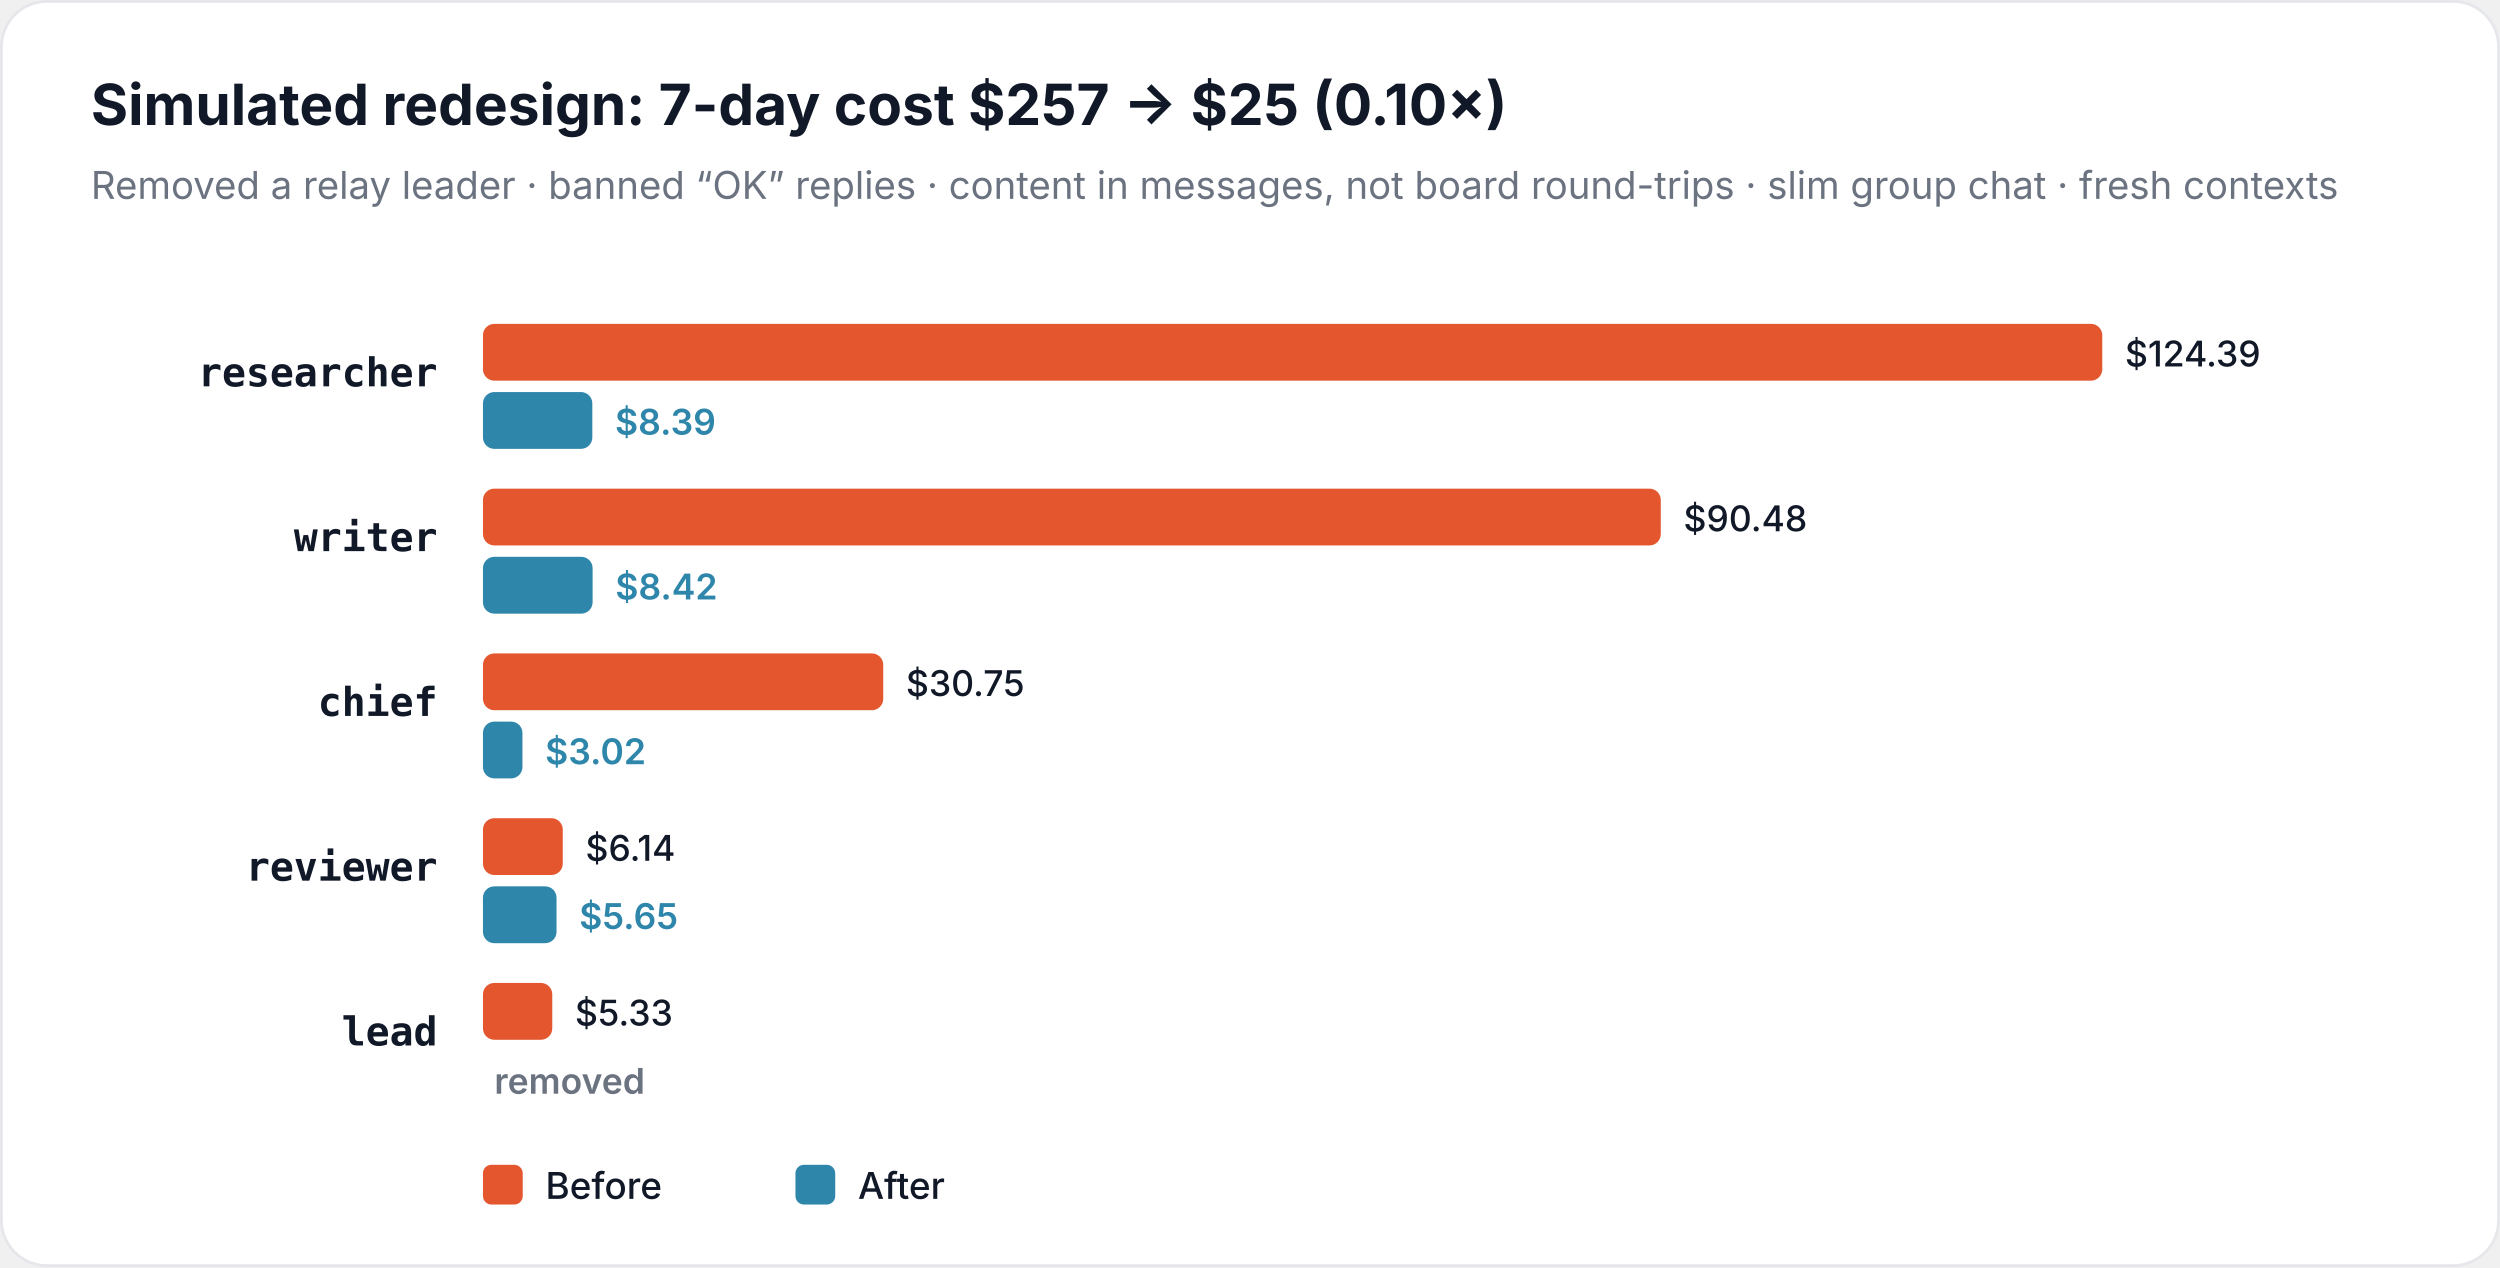
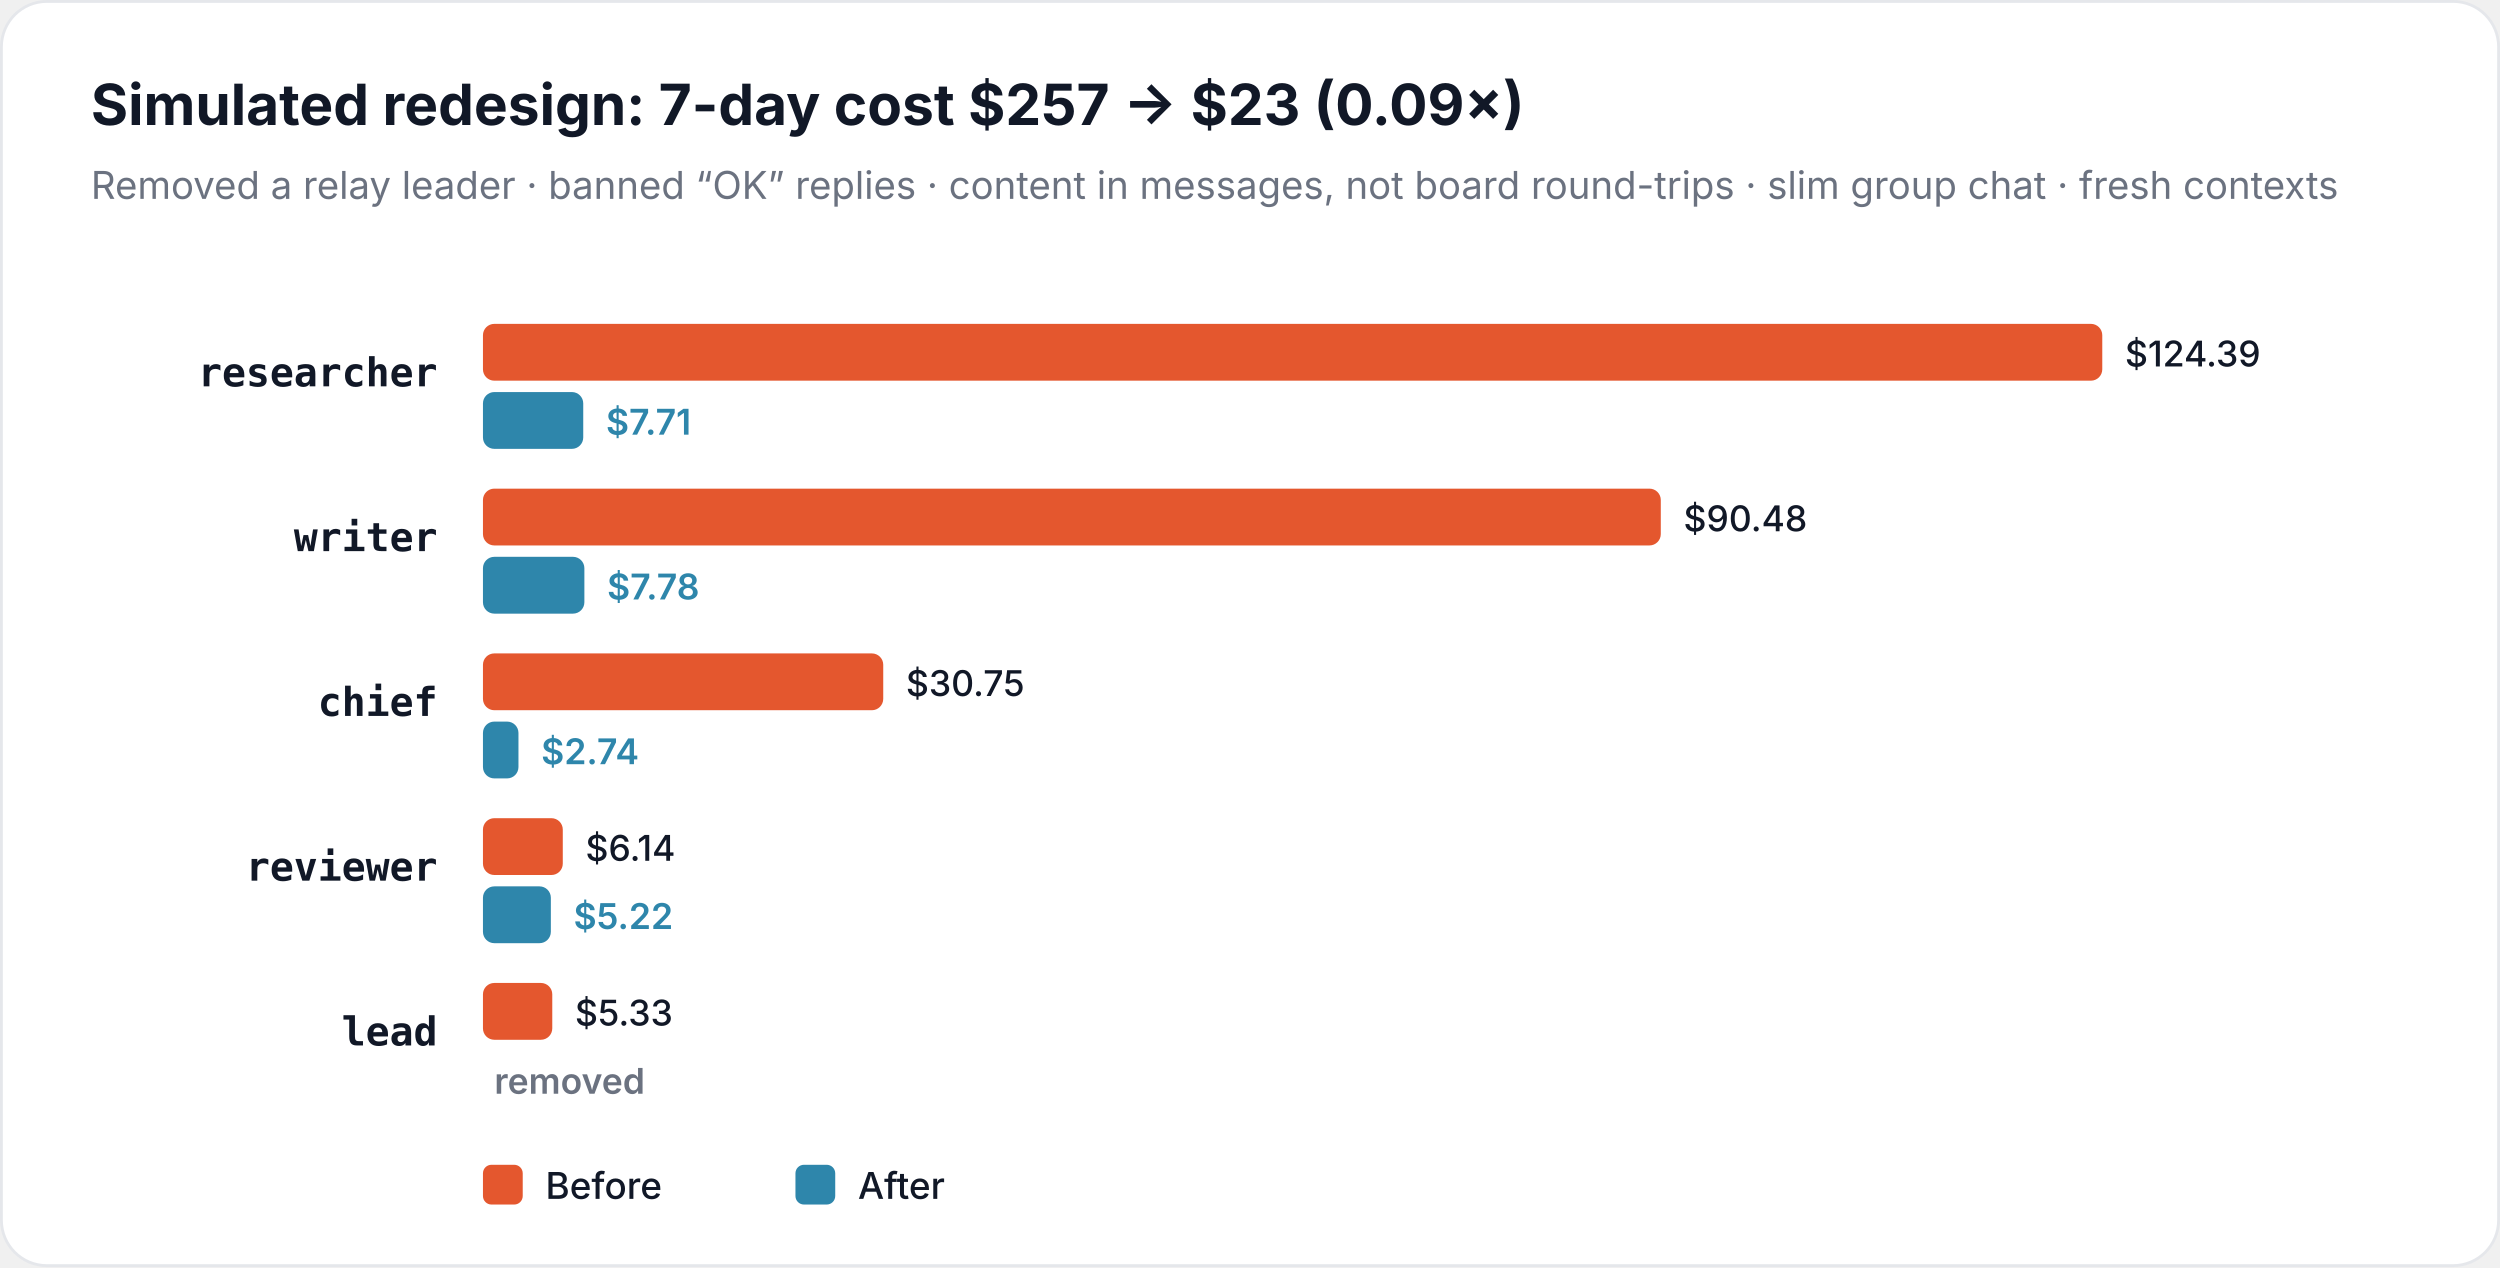
- <svg xmlns="http://www.w3.org/2000/svg" viewBox="0 0 880 446" width="880" height="446" role="img" aria-label="Simulated redesign: 7-day cost $257 → $25 (0.10×)">
+ <svg xmlns="http://www.w3.org/2000/svg" viewBox="0 0 880 446" width="880" height="446" role="img" aria-label="Simulated redesign: 7-day cost $257 → $23 (0.09×)">
  <rect x="0.5" y="0.5" width="879.0" height="445.0" rx="16" fill="#FFFFFF" stroke="#E5E7EB" />
-   <text x="32.0" y="44.0" font-family="Inter, -apple-system, 'Segoe UI', Helvetica, Arial, 'Noto Sans CJK TC', 'Noto Sans TC', 'PingFang TC', 'Microsoft JhengHei', sans-serif" font-size="20" font-weight="700" fill="#111827" text-anchor="start">Simulated redesign: 7-day cost $257 → $25 (0.10×)</text>
+   <text x="32.0" y="44.0" font-family="Inter, -apple-system, 'Segoe UI', Helvetica, Arial, 'Noto Sans CJK TC', 'Noto Sans TC', 'PingFang TC', 'Microsoft JhengHei', sans-serif" font-size="20" font-weight="700" fill="#111827" text-anchor="start">Simulated redesign: 7-day cost $257 → $23 (0.09×)</text>
  <text x="32.0" y="70.0" font-family="Inter, -apple-system, 'Segoe UI', Helvetica, Arial, 'Noto Sans CJK TC', 'Noto Sans TC', 'PingFang TC', 'Microsoft JhengHei', sans-serif" font-size="13.5" font-weight="400" fill="#6B7280" text-anchor="start">Removed a relay leader · banned “OK” replies · content in messages, not board round-trips · slim group chat · fresh contexts</text>
  <text x="154.0" y="136.0" font-family="'JetBrains Mono', 'SF Mono', Menlo, Consolas, monospace" font-size="14" font-weight="600" fill="#111827" text-anchor="end">researcher</text>
  <rect x="170.0" y="114.0" width="570.0" height="20.0" rx="4" fill="#E4572E" />
  <text x="748.0" y="129.0" font-family="Inter, -apple-system, 'Segoe UI', Helvetica, Arial, 'Noto Sans CJK TC', 'Noto Sans TC', 'PingFang TC', 'Microsoft JhengHei', sans-serif" font-size="12.5" font-weight="500" fill="#111827" text-anchor="start">$124.39</text>
-   <rect x="170.0" y="138.0" width="38.5" height="20.0" rx="4" fill="#2E86AB" />
-   <text x="216.5" y="153.0" font-family="Inter, -apple-system, 'Segoe UI', Helvetica, Arial, 'Noto Sans CJK TC', 'Noto Sans TC', 'PingFang TC', 'Microsoft JhengHei', sans-serif" font-size="12.5" font-weight="600" fill="#2E86AB" text-anchor="start">$8.39</text>
+   <rect x="170.0" y="138.0" width="35.3" height="20.0" rx="4" fill="#2E86AB" />
+   <text x="213.3" y="153.0" font-family="Inter, -apple-system, 'Segoe UI', Helvetica, Arial, 'Noto Sans CJK TC', 'Noto Sans TC', 'PingFang TC', 'Microsoft JhengHei', sans-serif" font-size="12.5" font-weight="600" fill="#2E86AB" text-anchor="start">$7.71</text>
  <text x="154.0" y="194.0" font-family="'JetBrains Mono', 'SF Mono', Menlo, Consolas, monospace" font-size="14" font-weight="600" fill="#111827" text-anchor="end">writer</text>
  <rect x="170.0" y="172.0" width="414.6" height="20.0" rx="4" fill="#E4572E" />
  <text x="592.6" y="187.0" font-family="Inter, -apple-system, 'Segoe UI', Helvetica, Arial, 'Noto Sans CJK TC', 'Noto Sans TC', 'PingFang TC', 'Microsoft JhengHei', sans-serif" font-size="12.5" font-weight="500" fill="#111827" text-anchor="start">$90.48</text>
-   <rect x="170.0" y="196.0" width="38.6" height="20.0" rx="4" fill="#2E86AB" />
-   <text x="216.6" y="211.0" font-family="Inter, -apple-system, 'Segoe UI', Helvetica, Arial, 'Noto Sans CJK TC', 'Noto Sans TC', 'PingFang TC', 'Microsoft JhengHei', sans-serif" font-size="12.5" font-weight="600" fill="#2E86AB" text-anchor="start">$8.42</text>
+   <rect x="170.0" y="196.0" width="35.7" height="20.0" rx="4" fill="#2E86AB" />
+   <text x="213.7" y="211.0" font-family="Inter, -apple-system, 'Segoe UI', Helvetica, Arial, 'Noto Sans CJK TC', 'Noto Sans TC', 'PingFang TC', 'Microsoft JhengHei', sans-serif" font-size="12.5" font-weight="600" fill="#2E86AB" text-anchor="start">$7.78</text>
  <text x="154.0" y="252.0" font-family="'JetBrains Mono', 'SF Mono', Menlo, Consolas, monospace" font-size="14" font-weight="600" fill="#111827" text-anchor="end">chief</text>
  <rect x="170.0" y="230.0" width="140.9" height="20.0" rx="4" fill="#E4572E" />
  <text x="318.9" y="245.0" font-family="Inter, -apple-system, 'Segoe UI', Helvetica, Arial, 'Noto Sans CJK TC', 'Noto Sans TC', 'PingFang TC', 'Microsoft JhengHei', sans-serif" font-size="12.5" font-weight="500" fill="#111827" text-anchor="start">$30.75</text>
-   <rect x="170.0" y="254.0" width="13.9" height="20.0" rx="4" fill="#2E86AB" />
-   <text x="191.9" y="269.0" font-family="Inter, -apple-system, 'Segoe UI', Helvetica, Arial, 'Noto Sans CJK TC', 'Noto Sans TC', 'PingFang TC', 'Microsoft JhengHei', sans-serif" font-size="12.5" font-weight="600" fill="#2E86AB" text-anchor="start">$3.02</text>
+   <rect x="170.0" y="254.0" width="12.5" height="20.0" rx="4" fill="#2E86AB" />
+   <text x="190.5" y="269.0" font-family="Inter, -apple-system, 'Segoe UI', Helvetica, Arial, 'Noto Sans CJK TC', 'Noto Sans TC', 'PingFang TC', 'Microsoft JhengHei', sans-serif" font-size="12.5" font-weight="600" fill="#2E86AB" text-anchor="start">$2.74</text>
  <text x="154.0" y="310.0" font-family="'JetBrains Mono', 'SF Mono', Menlo, Consolas, monospace" font-size="14" font-weight="600" fill="#111827" text-anchor="end">reviewer</text>
  <rect x="170.0" y="288.0" width="28.1" height="20.0" rx="4" fill="#E4572E" />
  <text x="206.1" y="303.0" font-family="Inter, -apple-system, 'Segoe UI', Helvetica, Arial, 'Noto Sans CJK TC', 'Noto Sans TC', 'PingFang TC', 'Microsoft JhengHei', sans-serif" font-size="12.5" font-weight="500" fill="#111827" text-anchor="start">$6.14</text>
-   <rect x="170.0" y="312.0" width="25.9" height="20.0" rx="4" fill="#2E86AB" />
-   <text x="203.9" y="327.0" font-family="Inter, -apple-system, 'Segoe UI', Helvetica, Arial, 'Noto Sans CJK TC', 'Noto Sans TC', 'PingFang TC', 'Microsoft JhengHei', sans-serif" font-size="12.5" font-weight="600" fill="#2E86AB" text-anchor="start">$5.65</text>
+   <rect x="170.0" y="312.0" width="23.9" height="20.0" rx="4" fill="#2E86AB" />
+   <text x="201.9" y="327.0" font-family="Inter, -apple-system, 'Segoe UI', Helvetica, Arial, 'Noto Sans CJK TC', 'Noto Sans TC', 'PingFang TC', 'Microsoft JhengHei', sans-serif" font-size="12.5" font-weight="600" fill="#2E86AB" text-anchor="start">$5.22</text>
  <text x="154.0" y="368.0" font-family="'JetBrains Mono', 'SF Mono', Menlo, Consolas, monospace" font-size="14" font-weight="600" fill="#111827" text-anchor="end">lead</text>
  <rect x="170.0" y="346.0" width="24.4" height="20.0" rx="4" fill="#E4572E" />
  <text x="202.4" y="361.0" font-family="Inter, -apple-system, 'Segoe UI', Helvetica, Arial, 'Noto Sans CJK TC', 'Noto Sans TC', 'PingFang TC', 'Microsoft JhengHei', sans-serif" font-size="12.5" font-weight="500" fill="#111827" text-anchor="start">$5.33</text>
  <text x="174.0" y="385.0" font-family="Inter, -apple-system, 'Segoe UI', Helvetica, Arial, 'Noto Sans CJK TC', 'Noto Sans TC', 'PingFang TC', 'Microsoft JhengHei', sans-serif" font-size="12.5" font-weight="600" fill="#6B7280" text-anchor="start">removed</text>
  <rect x="170.0" y="410.0" width="14.0" height="14.0" rx="3" fill="#E4572E" />
  <text x="192.0" y="422.0" font-family="Inter, -apple-system, 'Segoe UI', Helvetica, Arial, 'Noto Sans CJK TC', 'Noto Sans TC', 'PingFang TC', 'Microsoft JhengHei', sans-serif" font-size="13" font-weight="500" fill="#111827" text-anchor="start">Before</text>
  <rect x="280.0" y="410.0" width="14.0" height="14.0" rx="3" fill="#2E86AB" />
  <text x="302.0" y="422.0" font-family="Inter, -apple-system, 'Segoe UI', Helvetica, Arial, 'Noto Sans CJK TC', 'Noto Sans TC', 'PingFang TC', 'Microsoft JhengHei', sans-serif" font-size="13" font-weight="500" fill="#111827" text-anchor="start">After</text>
</svg>
